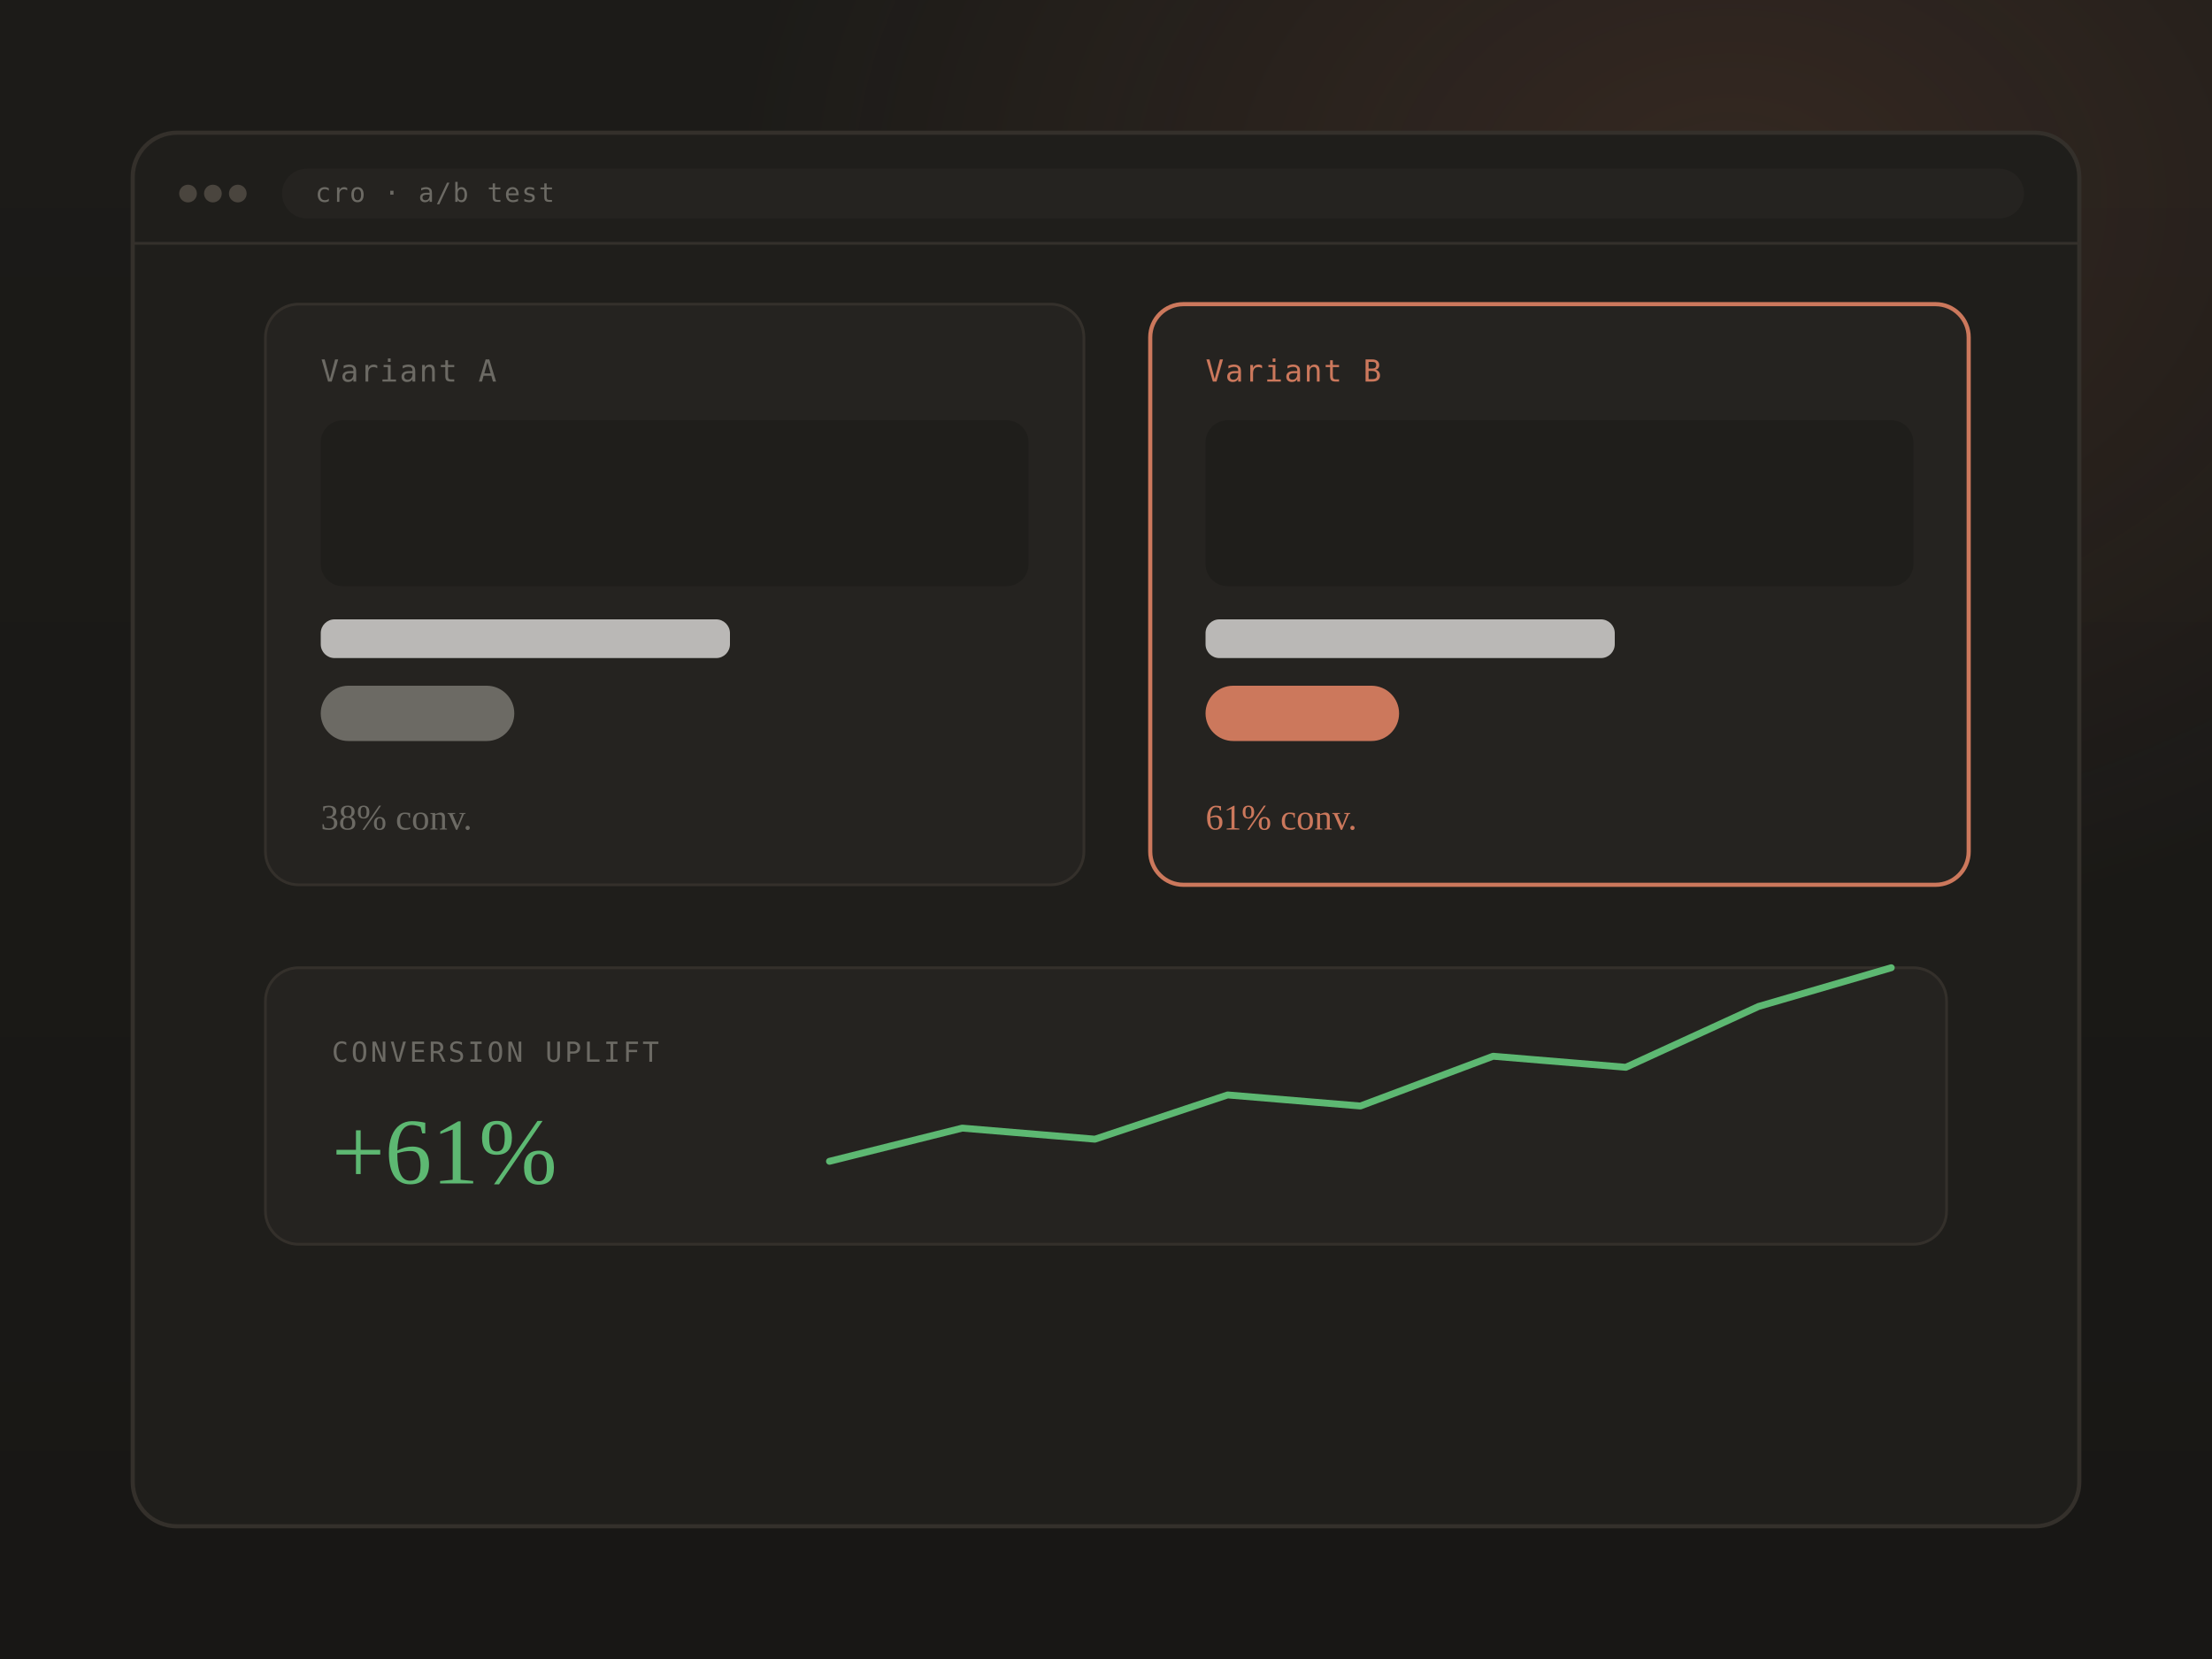
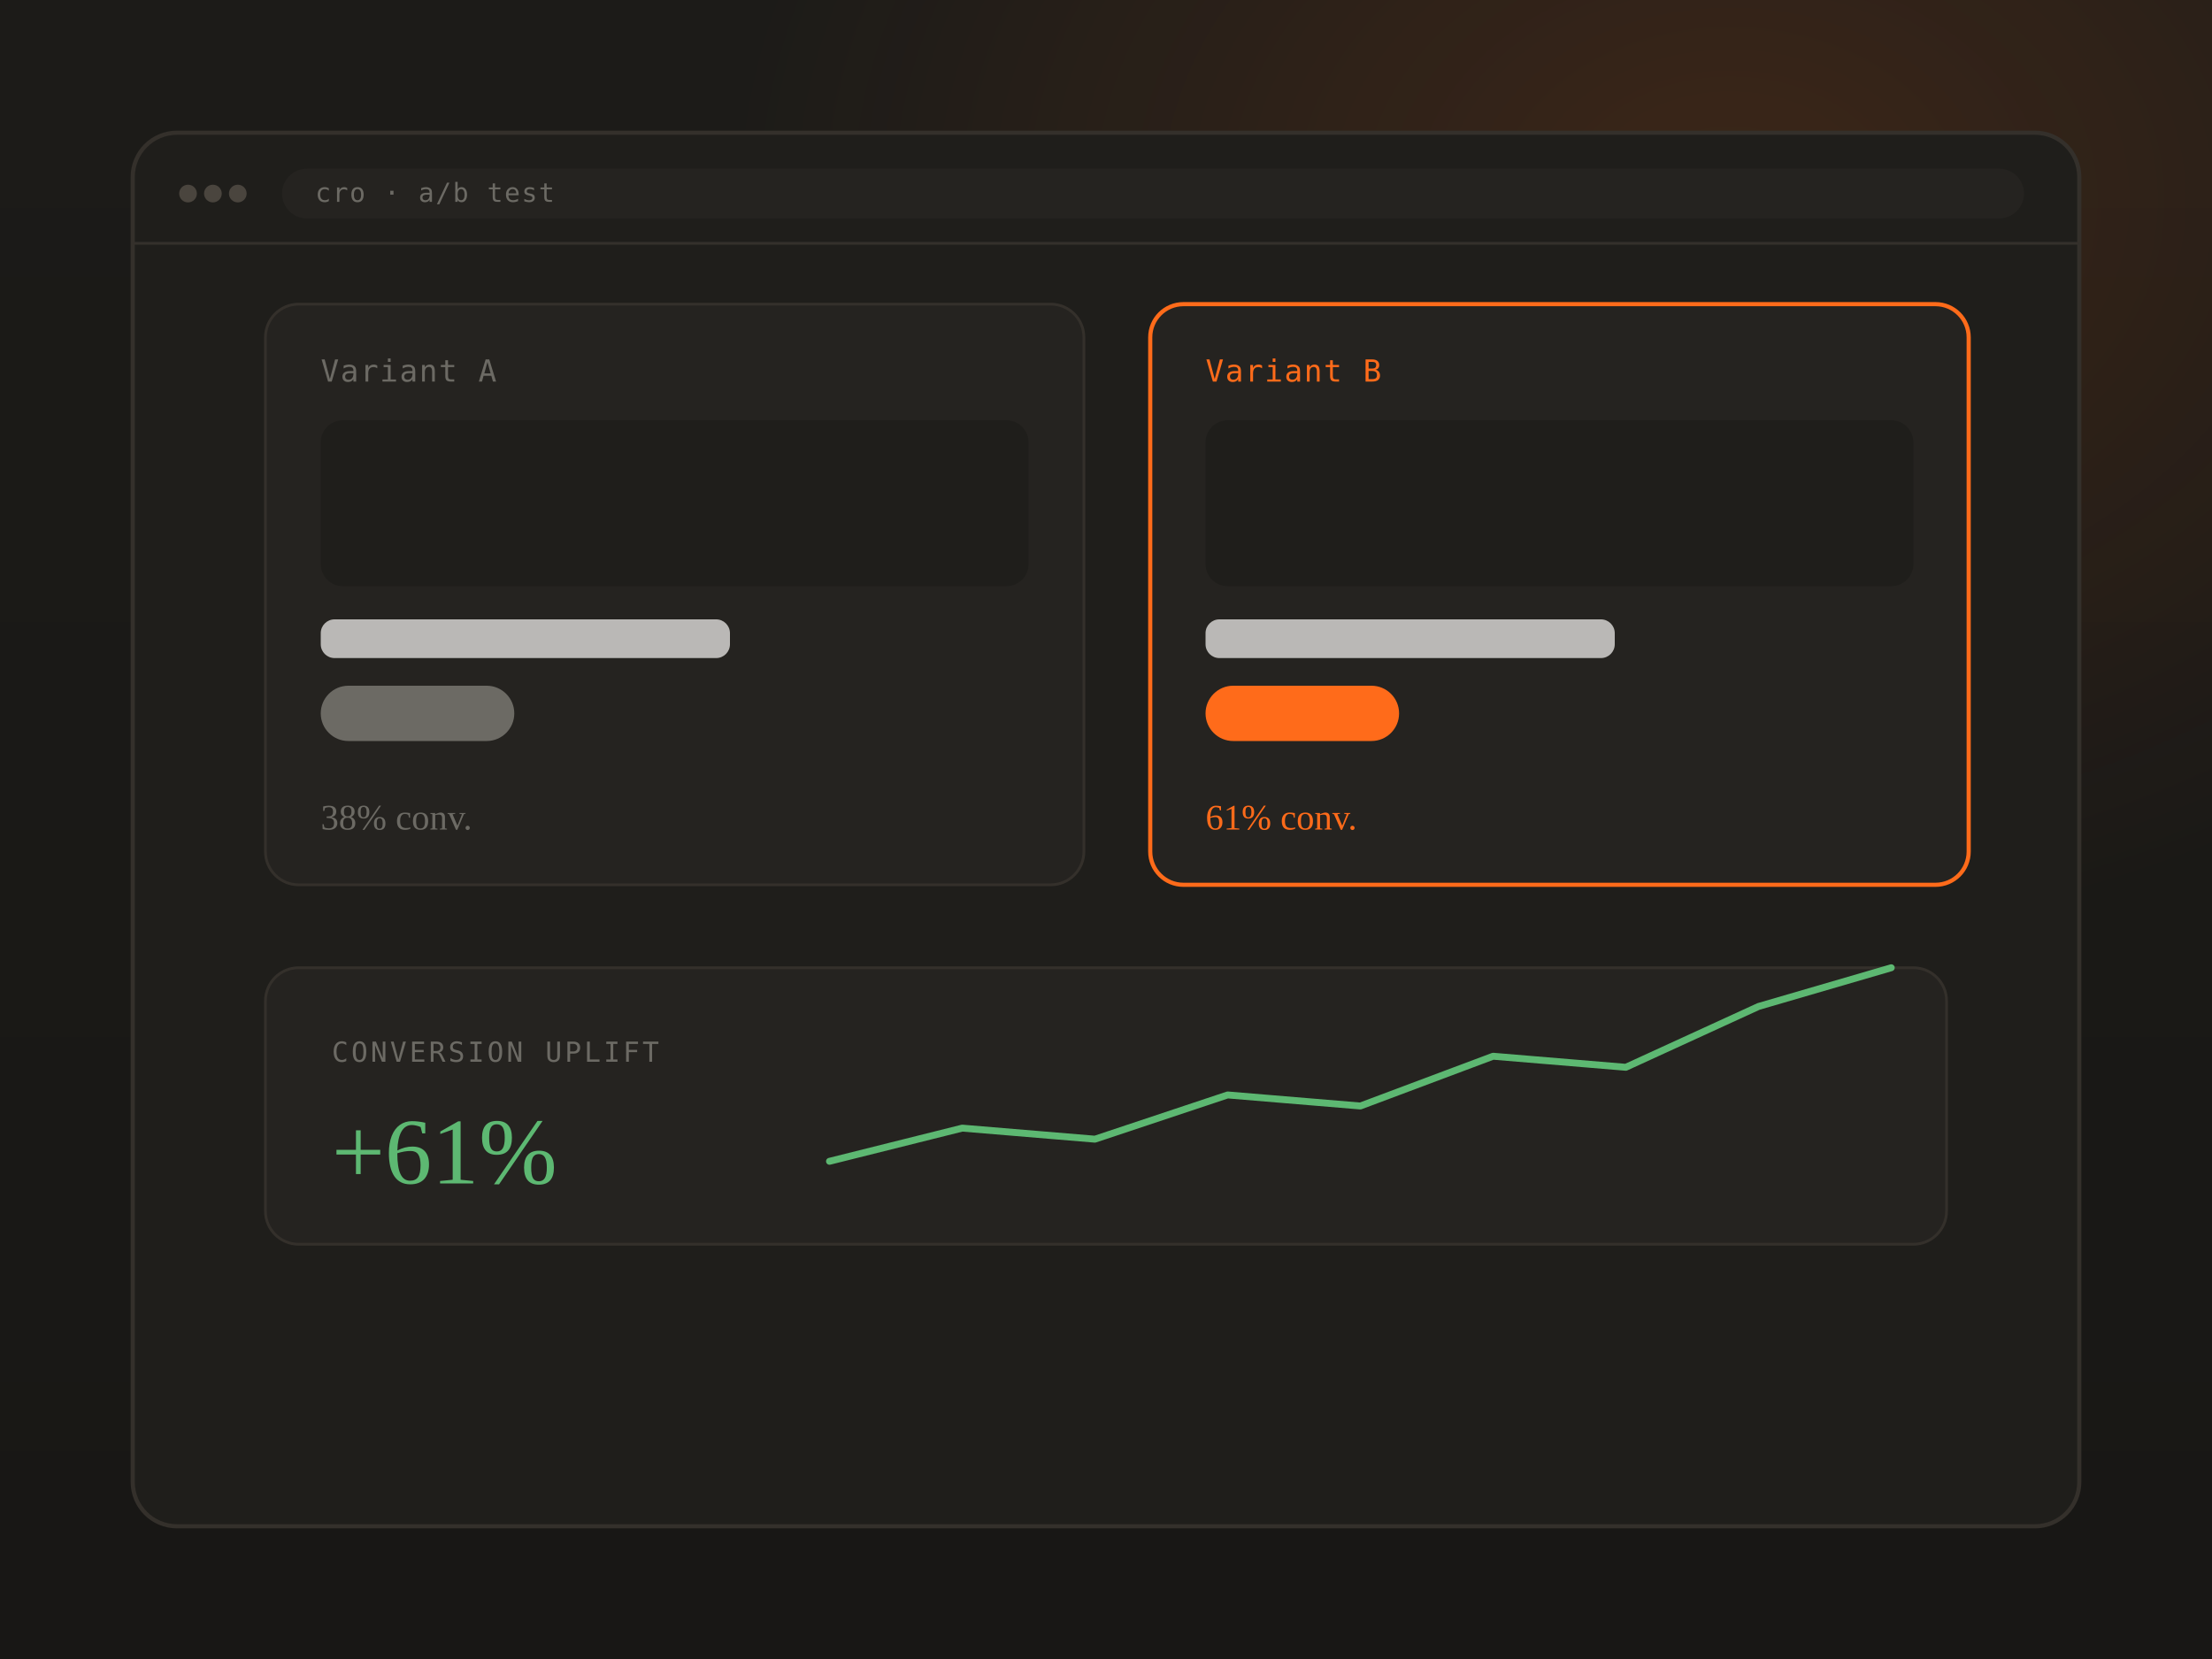
<svg xmlns="http://www.w3.org/2000/svg" viewBox="0 0 800 600" width="800" height="600" role="img">
  <defs>
    <linearGradient id="bg" x1="0" y1="0" x2="0" y2="1">
      <stop offset="0" stop-color="#1c1b18" />
      <stop offset="1" stop-color="#181715" />
    </linearGradient>
    <radialGradient id="glow" cx="0.78" cy="0.12" r="0.9">
-       <stop offset="0" stop-color="#cc785c" stop-opacity="0.14" />
-       <stop offset="0.5" stop-color="#cc785c" stop-opacity="0" />
+       <stop offset="0" stop-color="#ff6b1a" stop-opacity="0.14" />
+       <stop offset="0.5" stop-color="#ff6b1a" stop-opacity="0" />
    </radialGradient>
  </defs>
  <rect x="0.0" y="0.0" width="800.0" height="600.0" rx="0" fill="url(#bg)" />
  <rect x="0.0" y="0.0" width="800.0" height="600.0" rx="0" fill="url(#glow)" />
  <rect x="48.0" y="48.0" width="704.0" height="504.0" rx="16" fill="#1f1e1b" stroke="#34302b" stroke-width="1.5" />
  <circle cx="68.0" cy="70.0" r="3.2" fill="#4a453e" />
  <circle cx="77.0" cy="70.0" r="3.2" fill="#4a453e" />
  <circle cx="86.0" cy="70.0" r="3.2" fill="#4a453e" />
  <rect x="102.0" y="61.0" width="630.0" height="18.0" rx="9" fill="#252320" />
  <text x="114.0" y="73.0" font-family="'JetBrains Mono','SFMono-Regular',ui-monospace,monospace" font-size="9.5" font-weight="400" fill="#6c6a64" text-anchor="start" letter-spacing="0.5">cro · a/b test</text>
  <line x1="48.0" y1="88.0" x2="752.0" y2="88.0" stroke="#34302b" stroke-width="1" stroke-linecap="round" />
  <rect x="96.0" y="110.0" width="296.0" height="210.0" rx="12" fill="#252320" stroke="#34302b" stroke-width="1" />
  <text x="116.0" y="138.0" font-family="'JetBrains Mono','SFMono-Regular',ui-monospace,monospace" font-size="11" font-weight="400" fill="#6c6a64" text-anchor="start" letter-spacing="0.5">Variant A</text>
  <rect x="116.0" y="152.0" width="256.0" height="60.0" rx="8" fill="#1f1e1b" />
  <rect x="116.0" y="224.0" width="148.0" height="14.0" rx="5" fill="#faf9f5" fill-opacity="0.7" />
  <rect x="116.0" y="248.0" width="70.0" height="20.0" rx="10" fill="#6c6a64" />
  <text x="116.0" y="300.0" font-family="'Newsreader',Georgia,'Times New Roman',serif" font-size="13" font-weight="400" fill="#6c6a64" text-anchor="start">38% conv.</text>
-   <rect x="416.0" y="110.0" width="296.0" height="210.0" rx="12" fill="#252320" stroke="#cc785c" stroke-width="1.5" />
-   <text x="436.0" y="138.0" font-family="'JetBrains Mono','SFMono-Regular',ui-monospace,monospace" font-size="11" font-weight="400" fill="#cc785c" text-anchor="start" letter-spacing="0.5">Variant B</text>
+   <rect x="416.0" y="110.0" width="296.0" height="210.0" rx="12" fill="#252320" stroke="#ff6b1a" stroke-width="1.5" />
+   <text x="436.0" y="138.0" font-family="'JetBrains Mono','SFMono-Regular',ui-monospace,monospace" font-size="11" font-weight="400" fill="#ff6b1a" text-anchor="start" letter-spacing="0.5">Variant B</text>
  <rect x="436.0" y="152.0" width="256.0" height="60.0" rx="8" fill="#1f1e1b" />
  <rect x="436.0" y="224.0" width="148.0" height="14.0" rx="5" fill="#faf9f5" fill-opacity="0.7" />
-   <rect x="436.0" y="248.0" width="70.0" height="20.0" rx="10" fill="#cc785c" />
-   <text x="436.0" y="300.0" font-family="'Newsreader',Georgia,'Times New Roman',serif" font-size="13" font-weight="400" fill="#cc785c" text-anchor="start">61% conv.</text>
+   <rect x="436.0" y="248.0" width="70.0" height="20.0" rx="10" fill="#ff6b1a" />
+   <text x="436.0" y="300.0" font-family="'Newsreader',Georgia,'Times New Roman',serif" font-size="13" font-weight="400" fill="#ff6b1a" text-anchor="start">61% conv.</text>
  <rect x="96.0" y="350.0" width="608.0" height="100.0" rx="12" fill="#252320" stroke="#34302b" stroke-width="1" />
  <text x="120.0" y="384.0" font-family="'JetBrains Mono','SFMono-Regular',ui-monospace,monospace" font-size="10" font-weight="400" fill="#6c6a64" text-anchor="start" letter-spacing="1">CONVERSION UPLIFT</text>
  <text x="120.0" y="428.0" font-family="'Newsreader',Georgia,'Times New Roman',serif" font-size="34" font-weight="400" fill="#5db872" text-anchor="start">+61%</text>
  <path d="M300.0 420.0 L348.0 408.0 L396.0 412.0 L444.0 396.0 L492.0 400.0 L540.0 382.0 L588.0 386.0 L636.0 364.0 L684.0 350.0 " fill="none" stroke="#5db872" stroke-width="2.5" stroke-linecap="round" stroke-linejoin="round" />
</svg>
